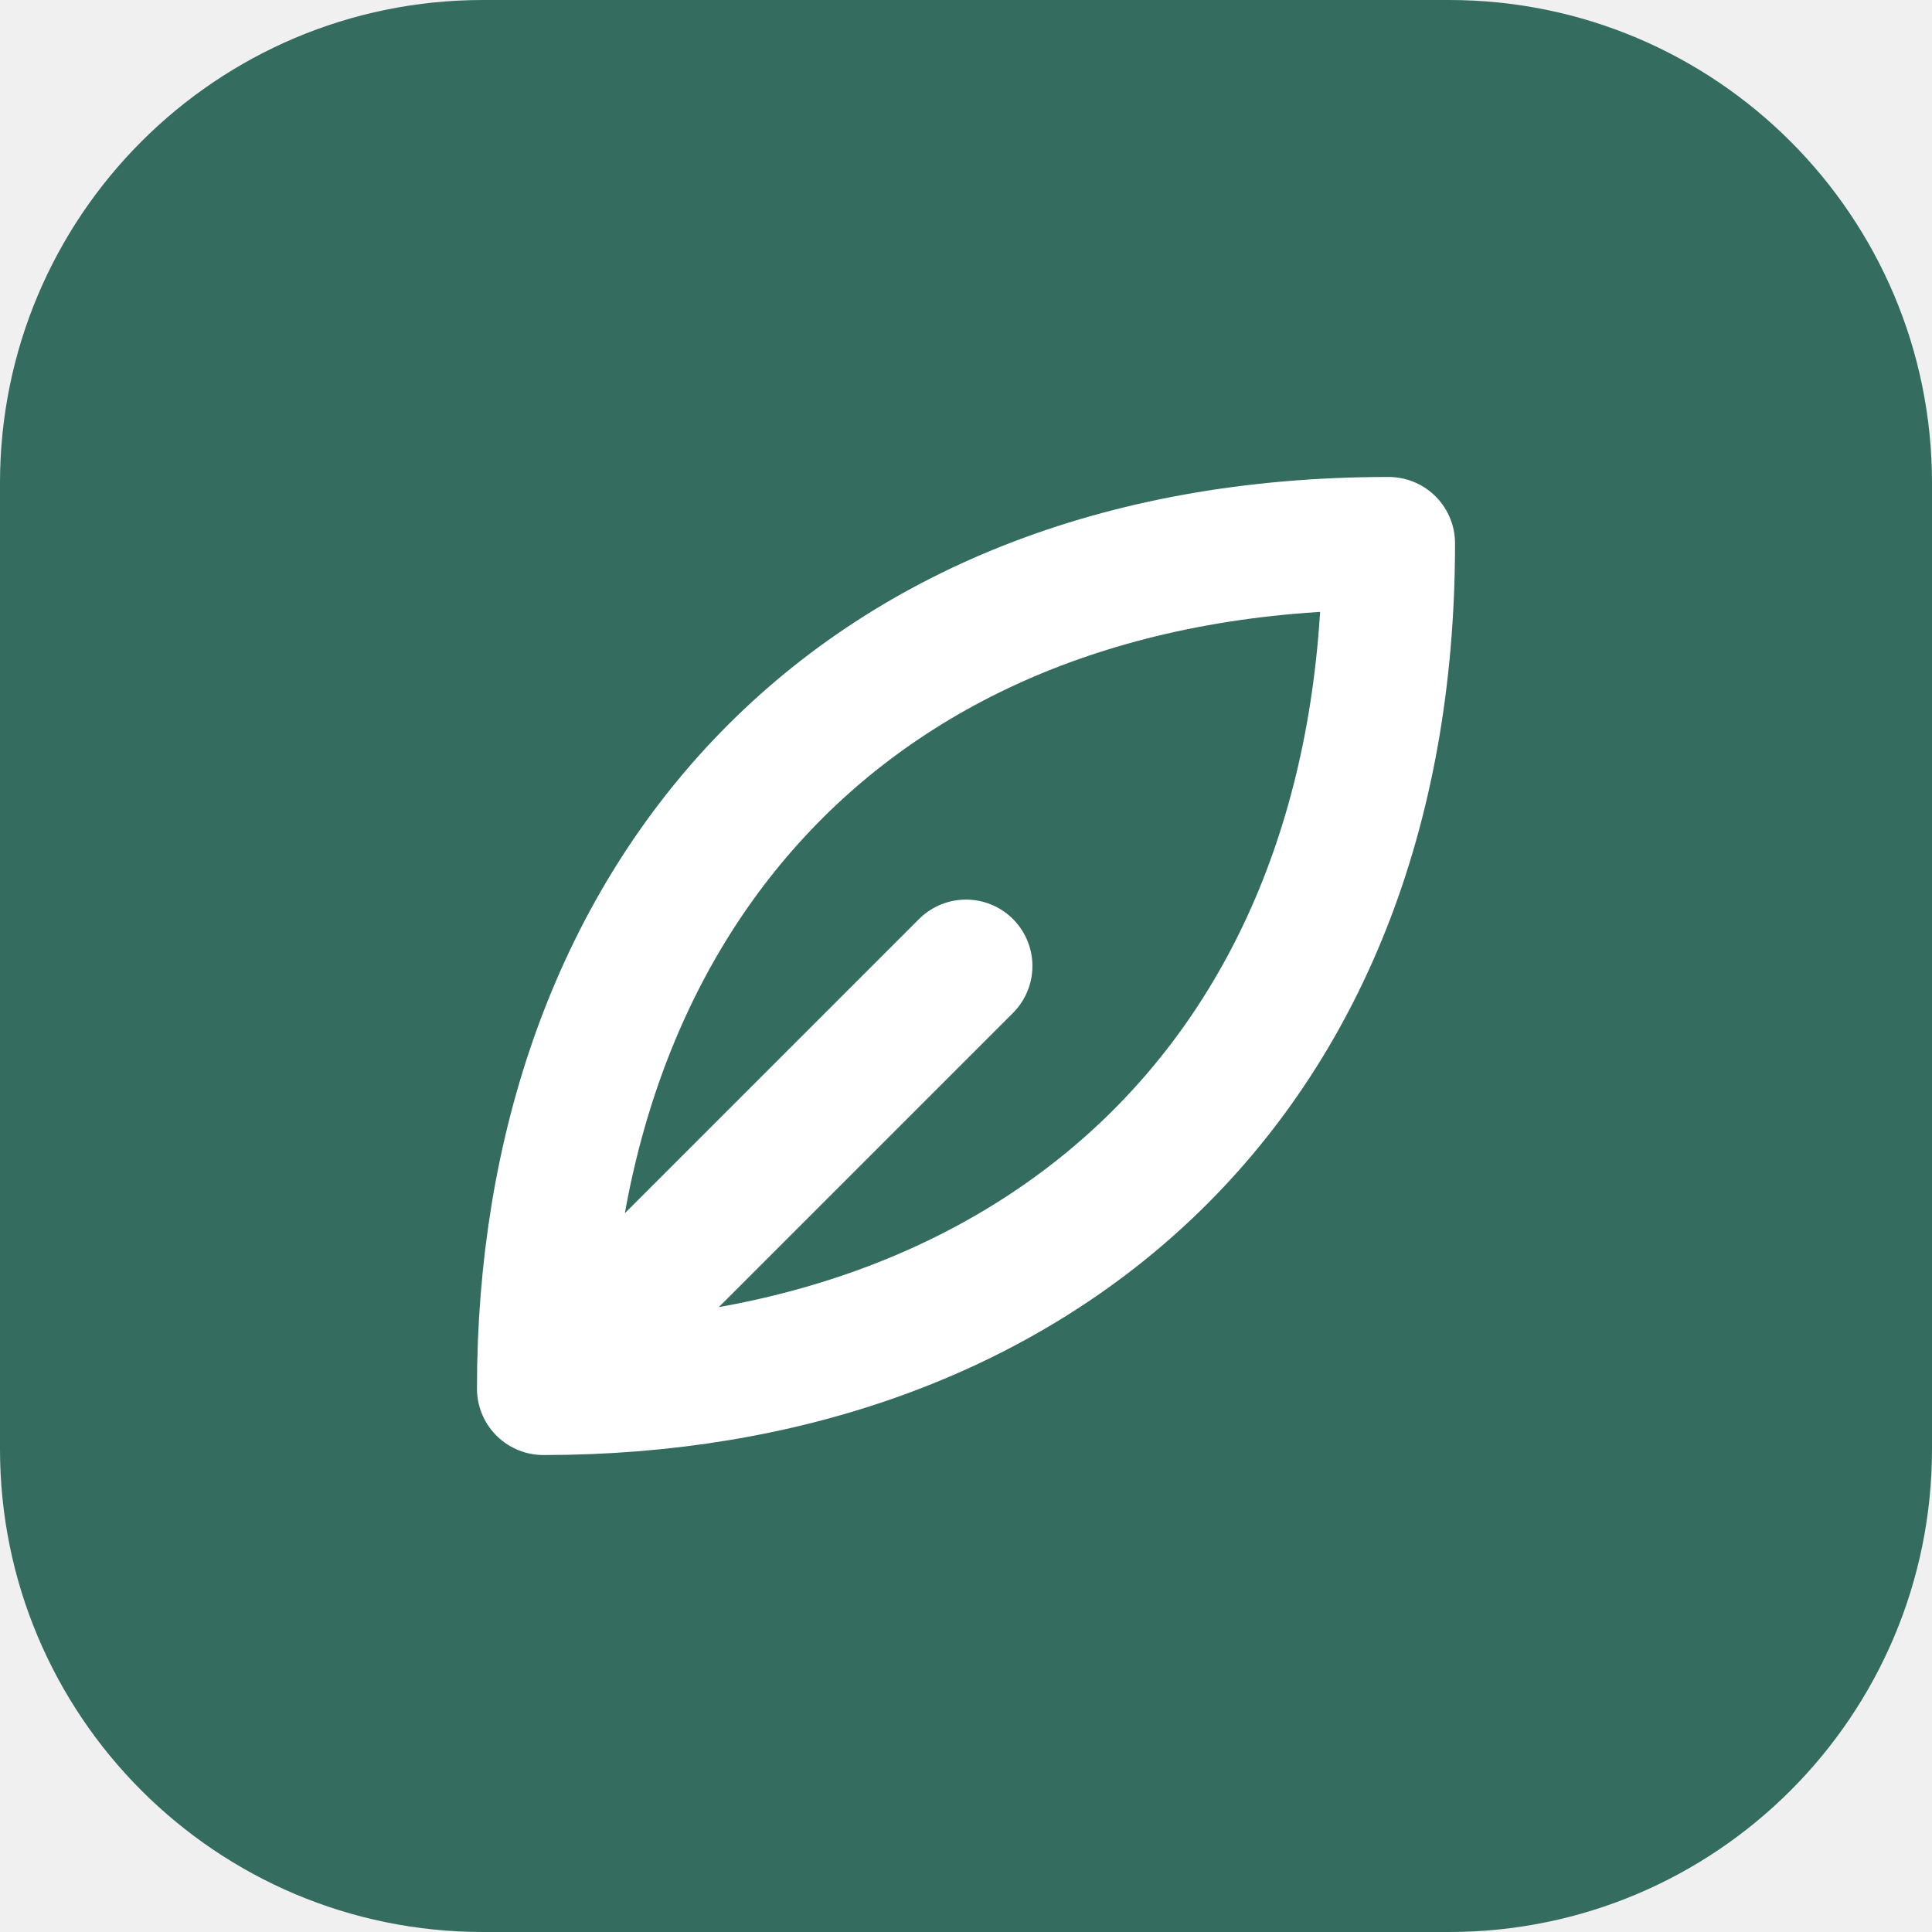
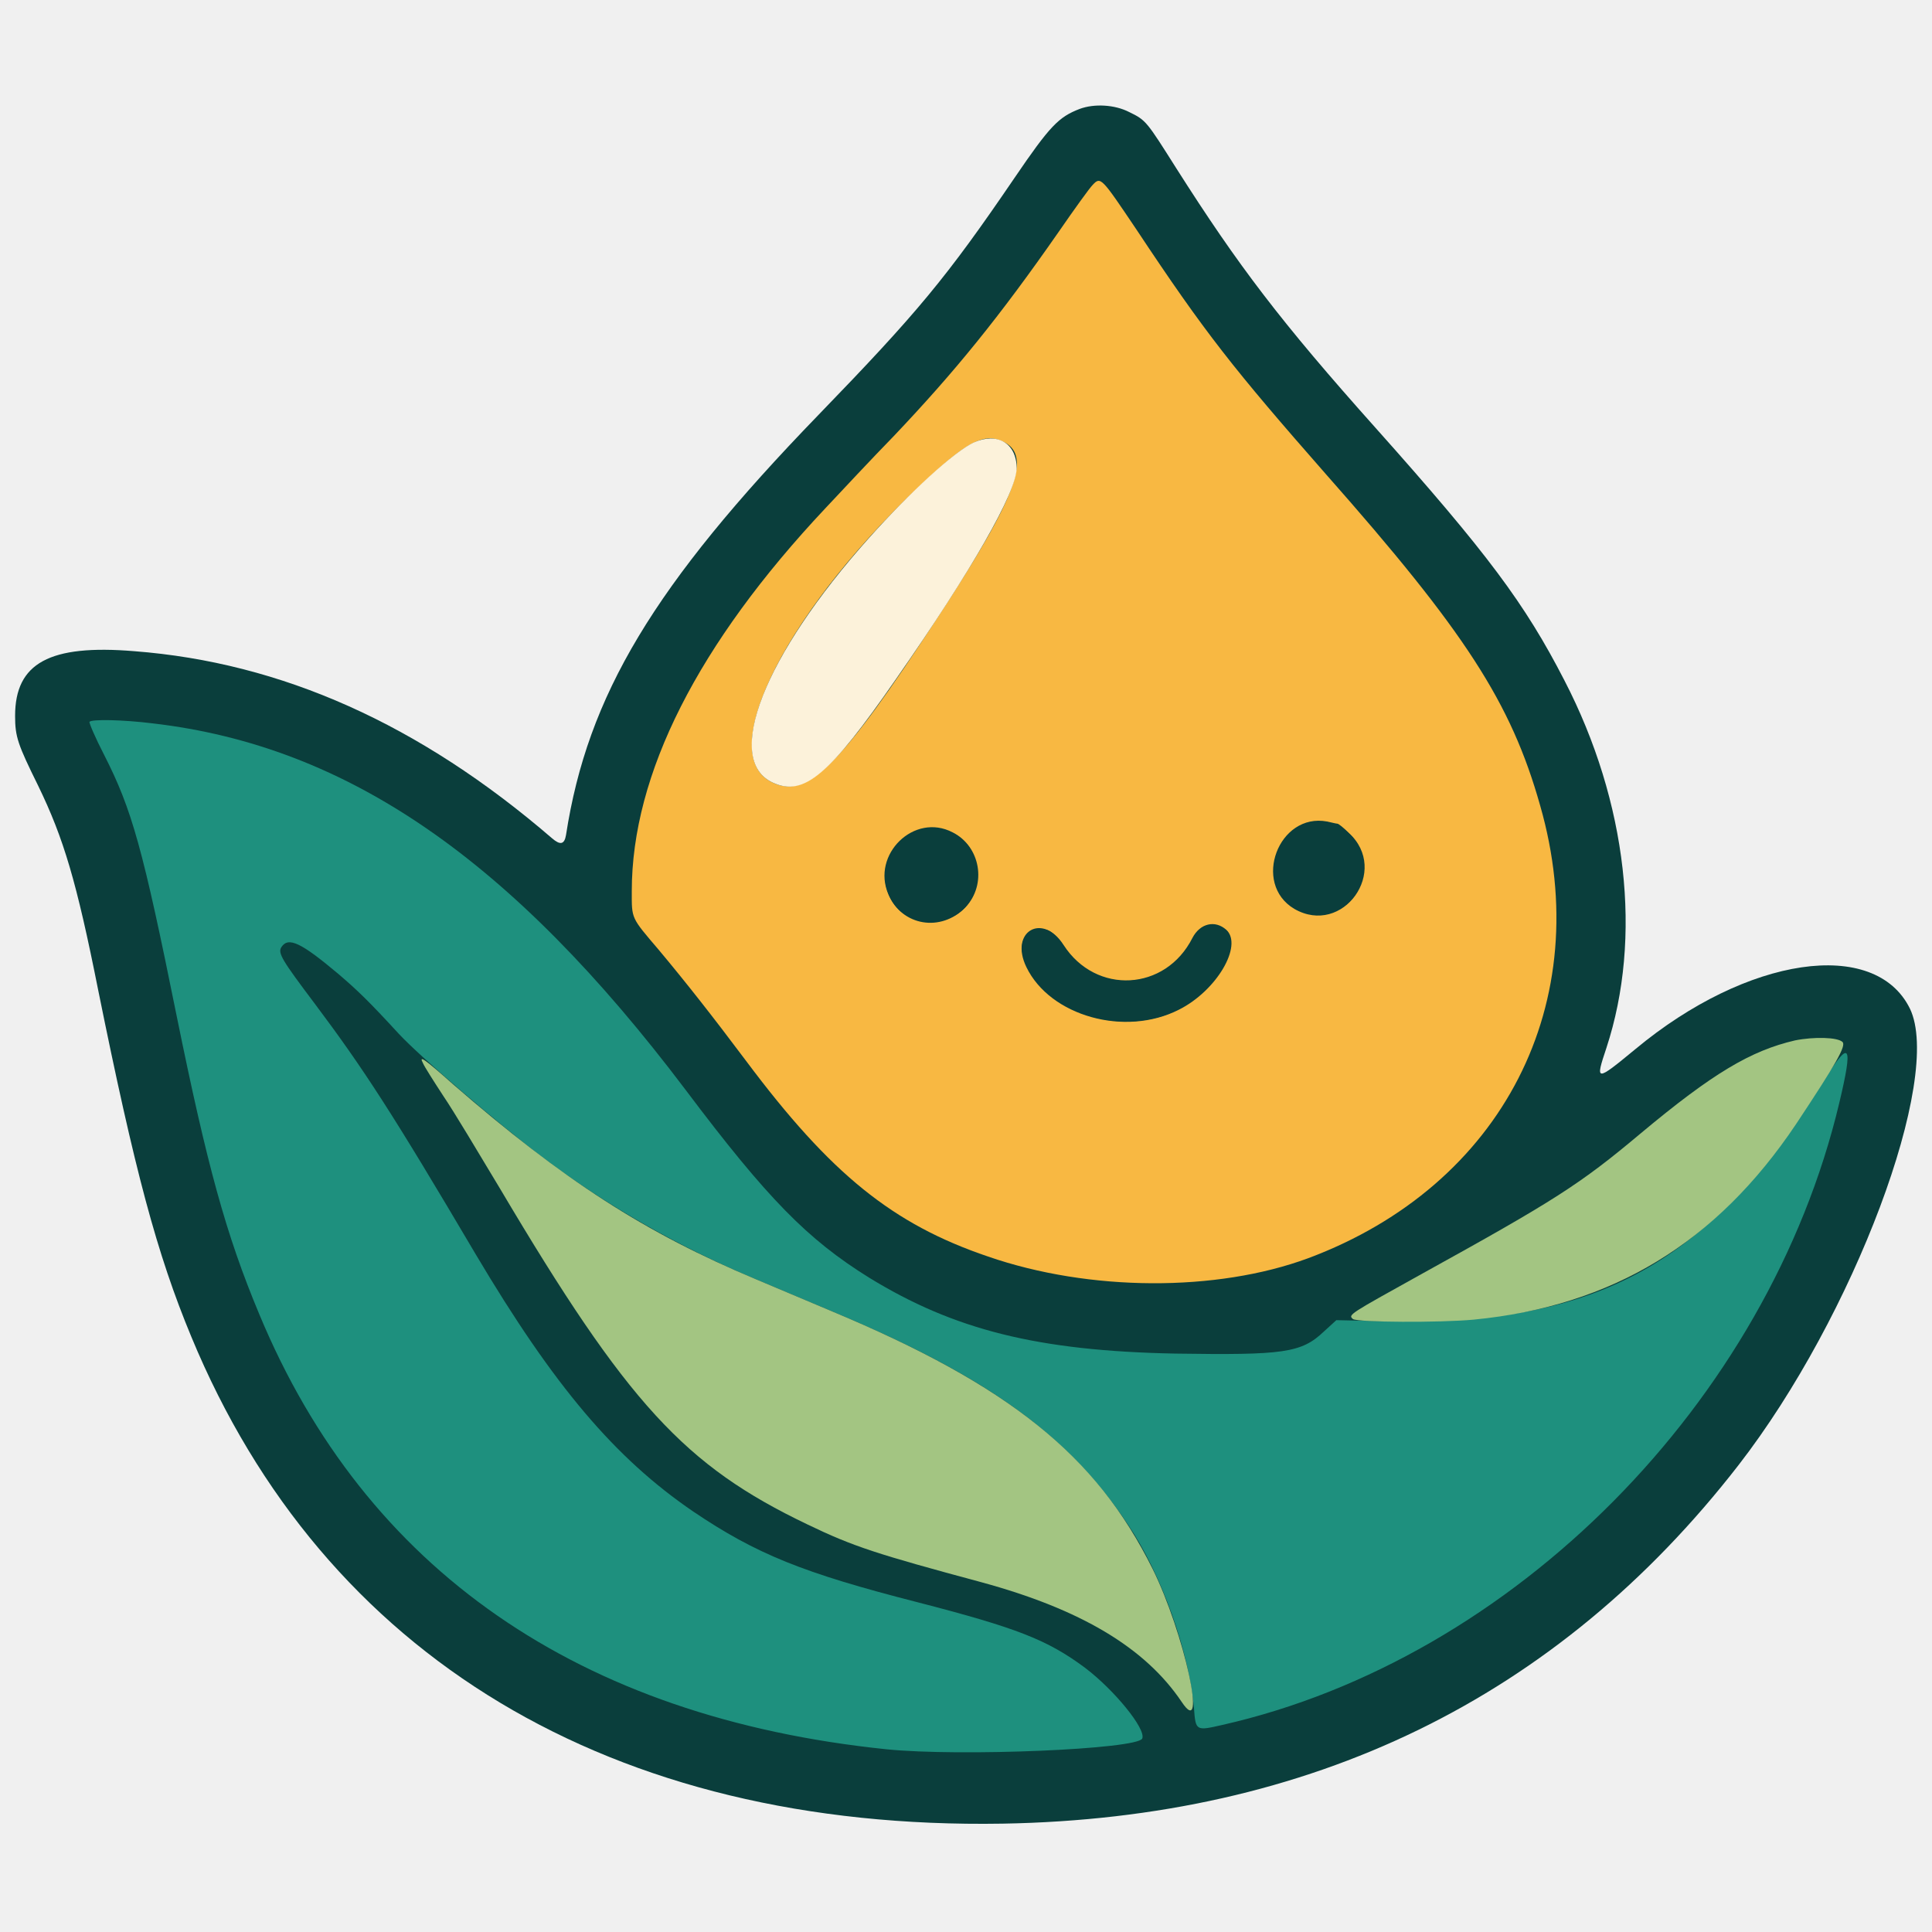
- <svg xmlns="http://www.w3.org/2000/svg" viewBox="0 0 32 32" width="32" height="32">
-   <rect width="32" height="32" rx="8" fill="#356c60" />
-   <path d="M9 23c0-8 5-14 14-14 0 9-6 14-14 14Zm0 0 7-7" fill="none" stroke="#fff" stroke-width="2.2" stroke-linecap="round" stroke-linejoin="round" />
+ <svg xmlns="http://www.w3.org/2000/svg" viewBox="64 64 896 896" width="64" height="64">
+   <g transform="translate(0,1024) scale(0.25,-0.25)">
+     <path fill="#0a3e3c" d="M2259 3638 c-39 -15 -55 -31 -121 -128 -126 -185 -180 -250 -364 -440 -305 -315 -428 -520 -468 -779 -3 -18 -11 -19 -26 -6 -246 212 -502 326 -775 347 -157 13 -221 -22 -221 -120 0 -39 5 -53 43 -130 47 -97 71 -177 111 -378 68 -336 109 -490 173 -644 246 -594 780 -915 1505 -903 572 10 1029 232 1365 665 214 276 380 719 318 847 -65 132 -302 97 -509 -75 -74 -61 -75 -61 -54 2 67 204 39 456 -78 682 -73 142 -143 236 -350 468 -176 197 -255 301 -370 482 -55 87 -56 89 -87 104 -27 14 -65 16 -92 6z" />
+     <path fill="#f8b842" d="M2283 3497 c-6 -6 -34 -45 -63 -87 -110 -158 -193 -260 -306 -379 -40 -41 -97 -102 -127 -134 -236 -251 -359 -493 -359 -710 0 -52 -2 -48 50 -109 51 -61 99 -122 162 -206 157 -210 272 -303 449 -363 188 -65 424 -66 594 -3 361 135 535 475 430 840 -54 191 -139 322 -397 614 -172 196 -225 263 -351 453 -66 98 -67 100 -82 84z m-169 -475 c58 -24 31 -99 -119 -328 -178 -273 -241 -336 -305 -306 -113 51 29 329 292 569 70 64 100 79 132 65z m623 -710 c2 0 11 -7 21 -17 77 -70 -11 -193 -101 -141 -79 47 -29 179 61 162 9 -2 17 -4 19 -4z m-714 -16 c52 -26 64 -97 24 -139 -45 -47 -118 -35 -143 24 -32 74 48 152 119 115z m508 -181 c31 -29 -18 -113 -88 -148 -100 -51 -239 -12 -283 79 -32 66 30 102 69 41 60 -93 189 -86 239 13 14 27 42 34 63 15z" />
+     <path fill="#1e907e" d="M422 2501 c-1 -2 11 -30 27 -61 52 -102 72 -174 135 -486 56 -275 91 -404 153 -552 197 -474 593 -748 1163 -807 137 -14 467 0 475 20 7 18 -52 90 -106 131 -70 52 -126 74 -312 122 -211 54 -298 89 -415 168 -145 99 -258 232 -404 478 -154 261 -208 344 -298 464 -61 81 -69 94 -62 105 13 20 37 8 106 -50 35 -30 56 -50 112 -111 40 -43 182 -165 268 -230 120 -90 251 -165 394 -225 29 -12 92 -39 140 -59 289 -121 439 -229 551 -397 62 -92 113 -235 122 -341 3 -41 4 -41 52 -30 540 122 1013 599 1145 1154 26 109 20 119 -27 44 -215 -343 -419 -456 -808 -449 l-98 2 -23 -21 c-42 -40 -75 -44 -276 -41 -255 5 -410 44 -568 141 -114 71 -188 146 -340 348 -323 428 -628 638 -988 680 -56 7 -114 8 -118 3z" />
+     <path fill="#a3c582" d="M3586 1910 c-82 -19 -153 -61 -287 -173 -112 -94 -159 -124 -407 -261 -133 -74 -136 -75 -126 -83 9 -6 160 -7 224 -1 257 25 450 142 598 363 75 113 93 145 86 152 -9 9 -53 10 -88 3z M1041 1867 c2 -5 19 -32 38 -61 19 -28 65 -105 104 -170 237 -400 343 -515 571 -624 85 -41 129 -55 322 -107 184 -50 304 -121 372 -222 49 -74 5 128 -54 247 -105 211 -266 340 -596 478 -48 20 -111 47 -140 59 -205 86 -356 183 -562 362 -53 47 -64 55 -55 38z" />
+     <path fill="#fcf2da" d="M2062 3019 c-36 -17 -117 -91 -194 -177 -195 -218 -271 -412 -178 -454 57 -26 104 13 228 192 142 204 223 346 224 391 0 47 -36 68 -80 48z" />
+     <path fill="#0a3e3c" d="M2670 2308 c-54 -25 -68 -104 -25 -143 39 -35 102 -26 128 20 42 73 -29 158 -103 123z M1952 2296 c-86 -39 -64 -165 29 -166 52 0 88 36 88 88 0 63 -60 103 -117 78z M2487 2120 c-4 -2 -15 -16 -24 -31 -22 -34 -31 -42 -61 -56 -58 -27 -129 -9 -164 40 -29 41 -37 47 -60 41 -42 -10 -32 -64 19 -113 66 -62 177 -74 255 -28 61 37 104 110 81 139 -8 10 -35 15 -46 8z" />
+   </g>
</svg>
